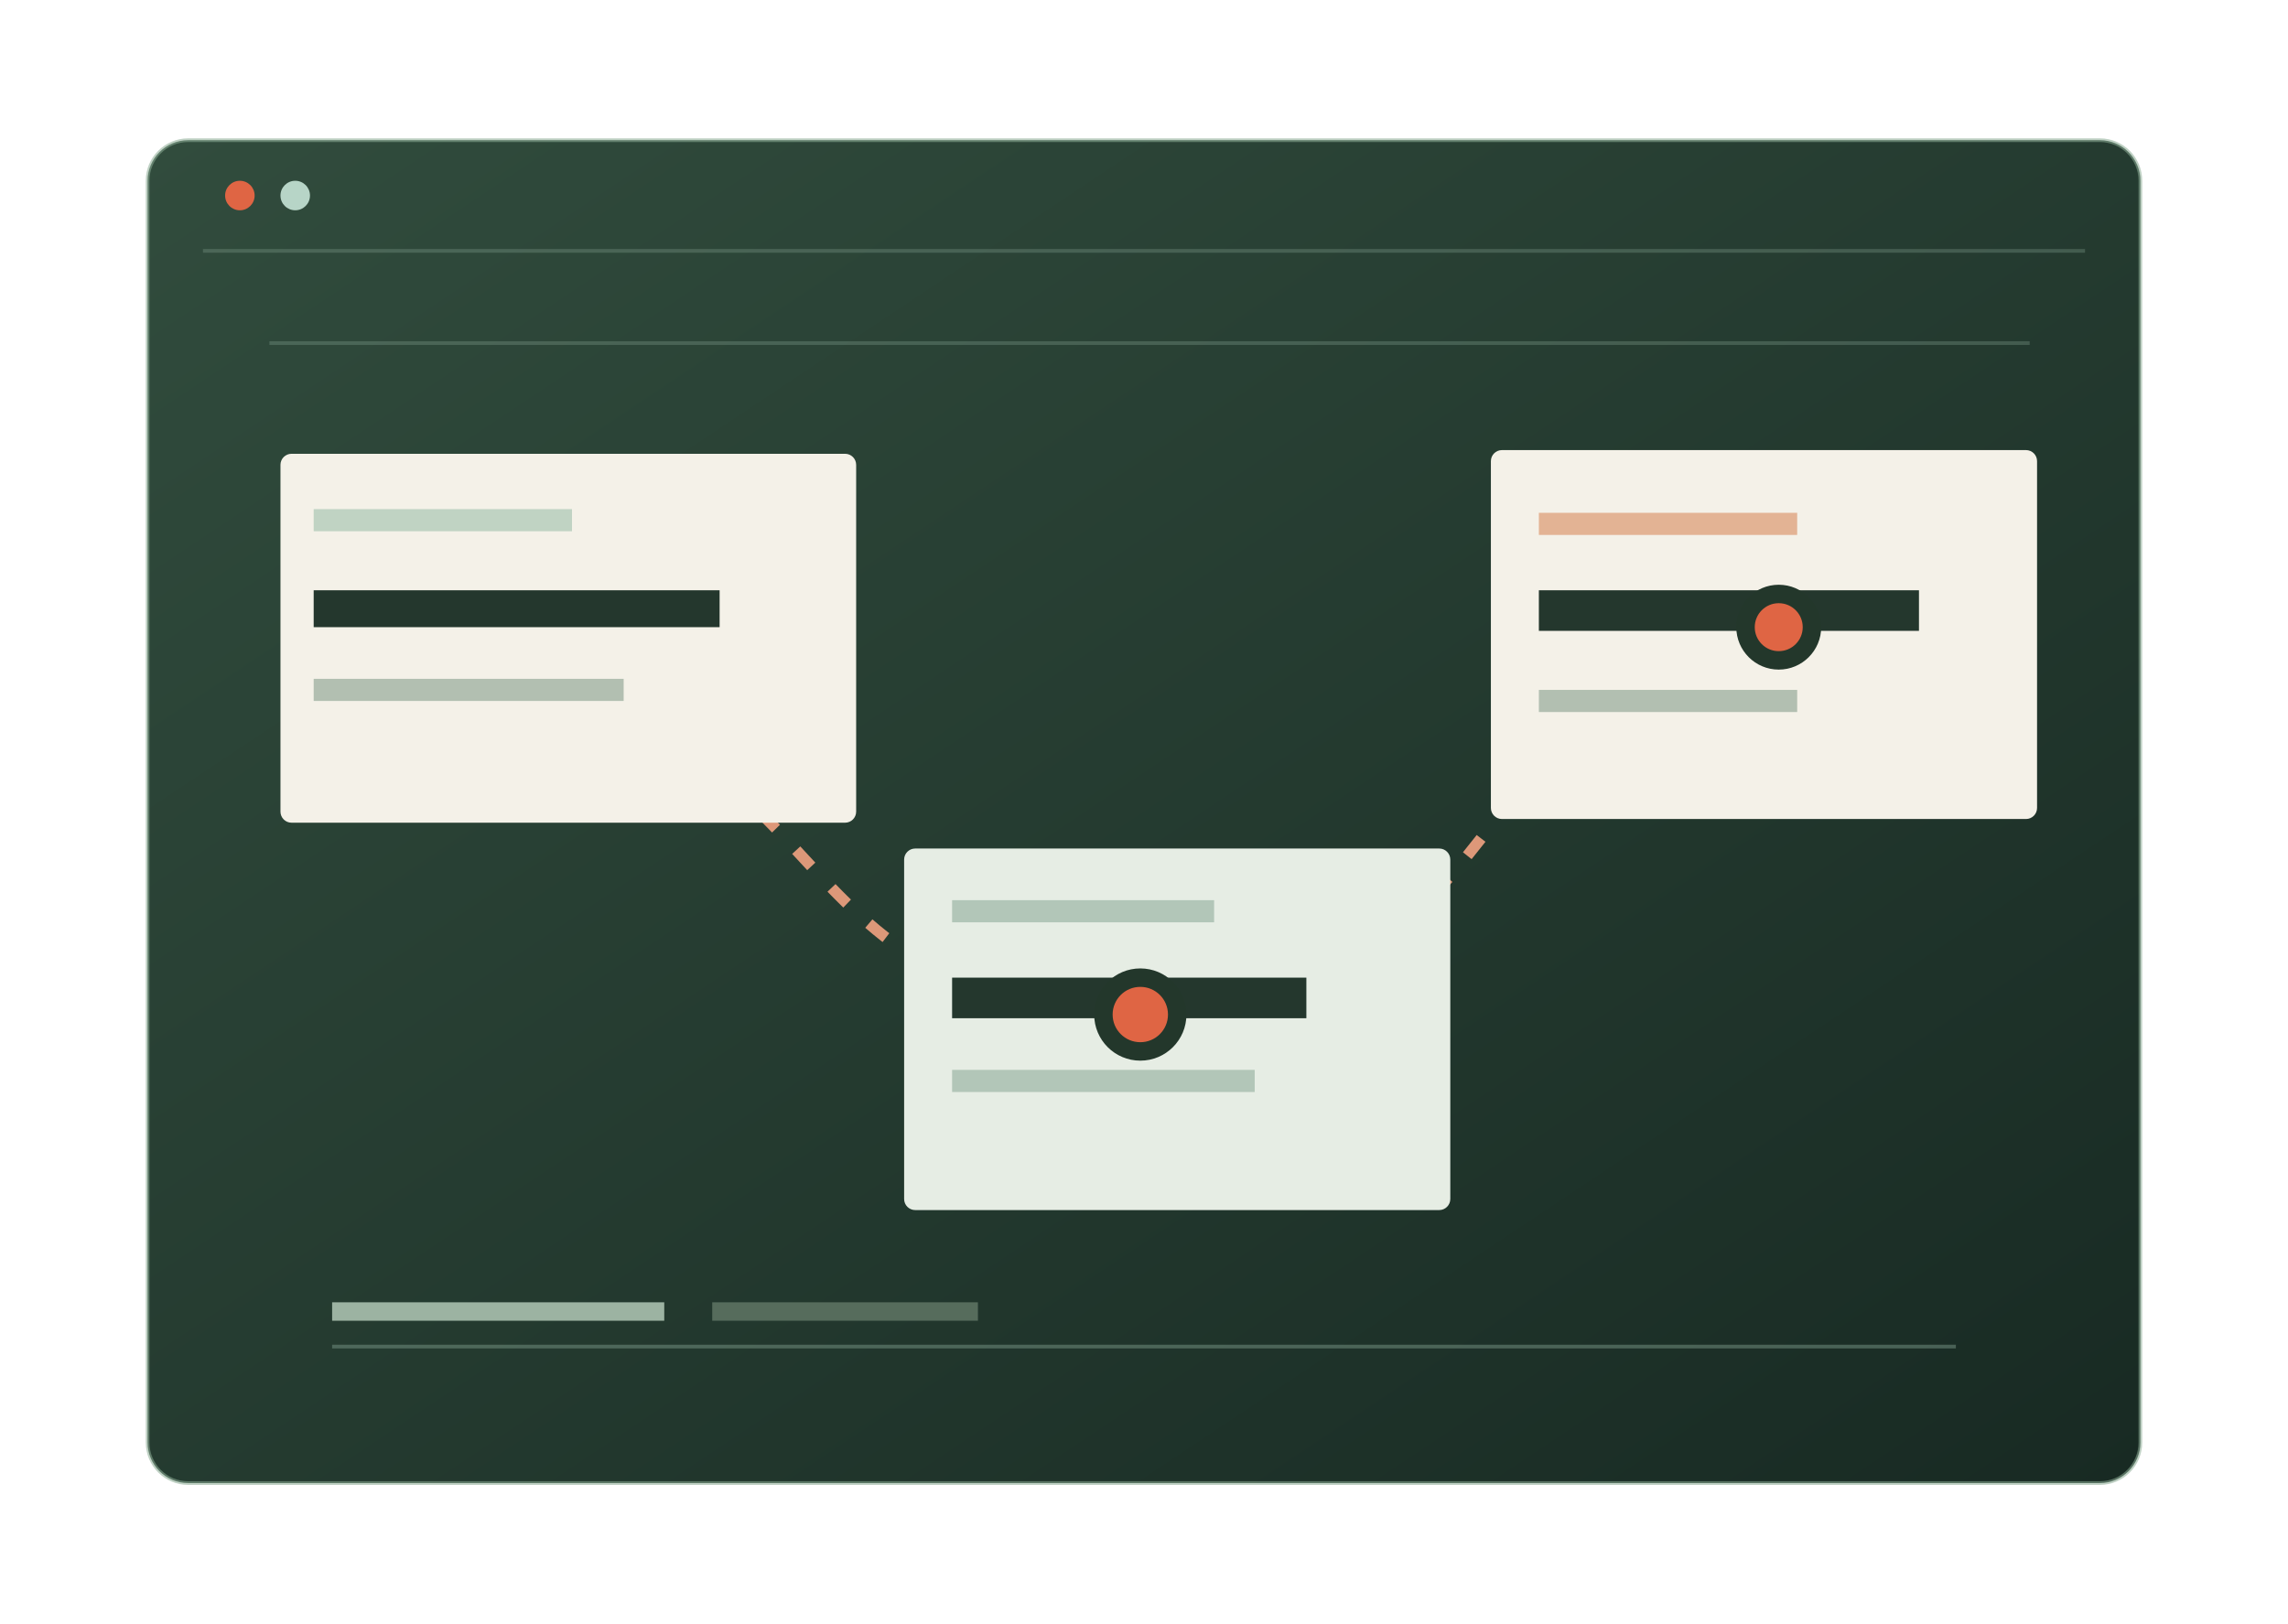
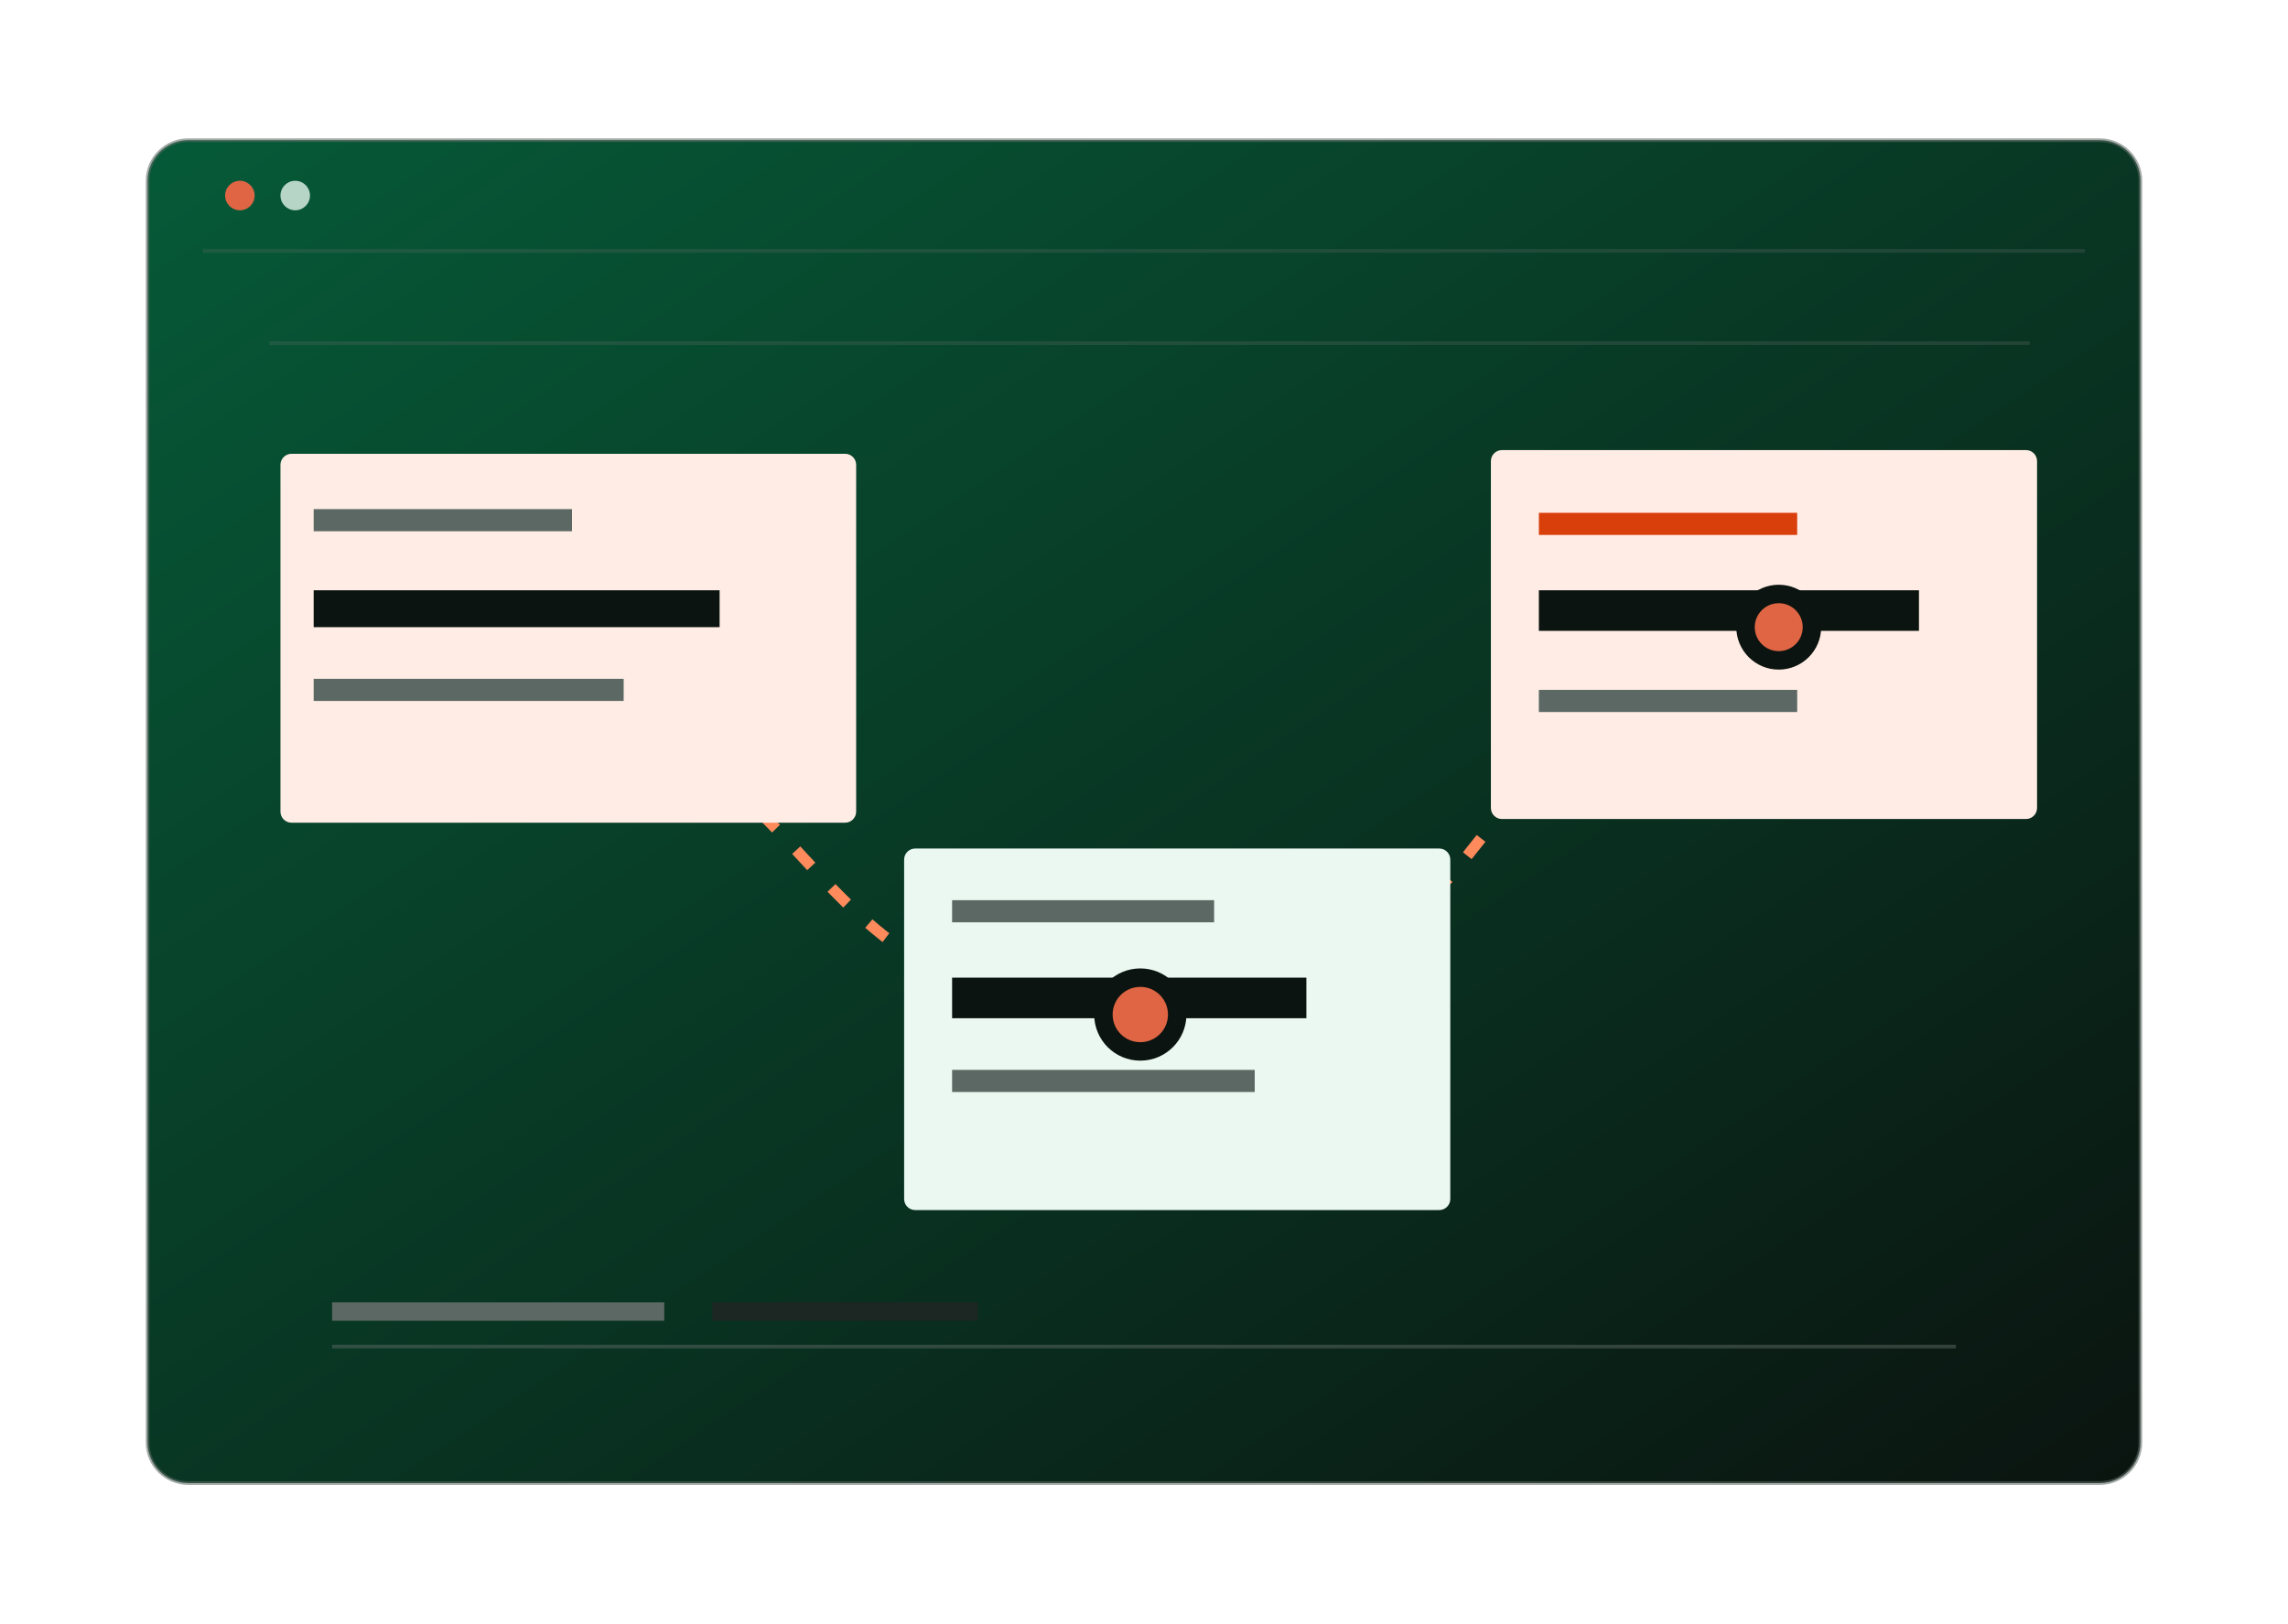
<svg xmlns="http://www.w3.org/2000/svg" viewBox="0 0 620 440">
  <defs>
    <linearGradient id="b" x2="1" y2="1">
-       <stop stop-color="#314c3d" />
-       <stop offset="1" stop-color="#182a23" />
+       <stop stop-color="#065a38" />
+       <stop offset="1" stop-color="#0b1410" />
    </linearGradient>
  </defs>
-   <rect x="40" y="38" width="540" height="364" rx="11" fill="url(#b)" stroke="#8aab94" stroke-opacity=".55" />
-   <path d="M55 68h510M73 93h477" stroke="#8daa9b" stroke-opacity=".3" />
+   <rect x="40" y="38" width="540" height="364" rx="11" fill="url(#b)" stroke="#5b6863" stroke-opacity=".55" />
+   <path d="M55 68h510M73 93h477" stroke="#5b6863" stroke-opacity=".3" />
  <circle cx="65" cy="53" r="4" fill="#df6544" />
  <circle cx="80" cy="53" r="4" fill="#b7d5c7" />
-   <path d="M130 191C230 191 205 275 310 275S400 170 485 170" fill="none" stroke="#dd9879" stroke-width="3" stroke-dasharray="6 8" />
-   <rect x="76" y="123" width="156" height="100" rx="3" fill="#f4f1e8" />
-   <rect x="85" y="138" width="70" height="6" fill="#c0d3c3" />
-   <rect x="85" y="160" width="110" height="10" fill="#24372d" />
-   <rect x="85" y="184" width="84" height="6" fill="#b2bfb1" />
-   <rect x="245" y="230" width="148" height="98" rx="3" fill="#e6ede4" />
-   <rect x="258" y="244" width="71" height="6" fill="#b2c6b8" />
-   <rect x="258" y="265" width="96" height="11" fill="#24372d" />
-   <rect x="258" y="290" width="82" height="6" fill="#b2c6b8" />
-   <rect x="404" y="122" width="148" height="100" rx="3" fill="#f4f1e8" />
-   <rect x="417" y="139" width="70" height="6" fill="#e3b394" />
-   <rect x="417" y="160" width="103" height="11" fill="#24372d" />
-   <rect x="417" y="187" width="70" height="6" fill="#b2bfb1" />
-   <circle cx="309" cy="275" r="10" fill="#df6544" stroke="#23372b" stroke-width="5" />
-   <circle cx="482" cy="170" r="9" fill="#df6544" stroke="#23372b" stroke-width="5" />
-   <path d="M90 365h440" stroke="#799686" stroke-opacity=".5" />
-   <rect x="90" y="353" width="90" height="5" fill="#9cb3a2" />
-   <rect x="193" y="353" width="72" height="5" fill="#566c5c" />
+   <path d="M130 191C230 191 205 275 310 275S400 170 485 170" fill="none" stroke="#ff8a5c" stroke-width="3" stroke-dasharray="6 8" />
+   <rect x="76" y="123" width="156" height="100" rx="3" fill="#ffede5" />
+   <rect x="85" y="138" width="70" height="6" fill="#5b6863" />
+   <rect x="85" y="160" width="110" height="10" fill="#0b1410" />
+   <rect x="85" y="184" width="84" height="6" fill="#5b6863" />
+   <rect x="245" y="230" width="148" height="98" rx="3" fill="#eaf8f1" />
+   <rect x="258" y="244" width="71" height="6" fill="#5b6863" />
+   <rect x="258" y="265" width="96" height="11" fill="#0b1410" />
+   <rect x="258" y="290" width="82" height="6" fill="#5b6863" />
+   <rect x="404" y="122" width="148" height="100" rx="3" fill="#ffede5" />
+   <rect x="417" y="139" width="70" height="6" fill="#d93f0b" />
+   <rect x="417" y="160" width="103" height="11" fill="#0b1410" />
+   <rect x="417" y="187" width="70" height="6" fill="#5b6863" />
+   <circle cx="309" cy="275" r="10" fill="#df6544" stroke="#0b1410" stroke-width="5" />
+   <circle cx="482" cy="170" r="9" fill="#df6544" stroke="#0b1410" stroke-width="5" />
+   <path d="M90 365h440" stroke="#5b6863" stroke-opacity=".5" />
+   <rect x="90" y="353" width="90" height="5" fill="#5b6863" />
+   <rect x="193" y="353" width="72" height="5" fill="#1c2622" />
</svg>
